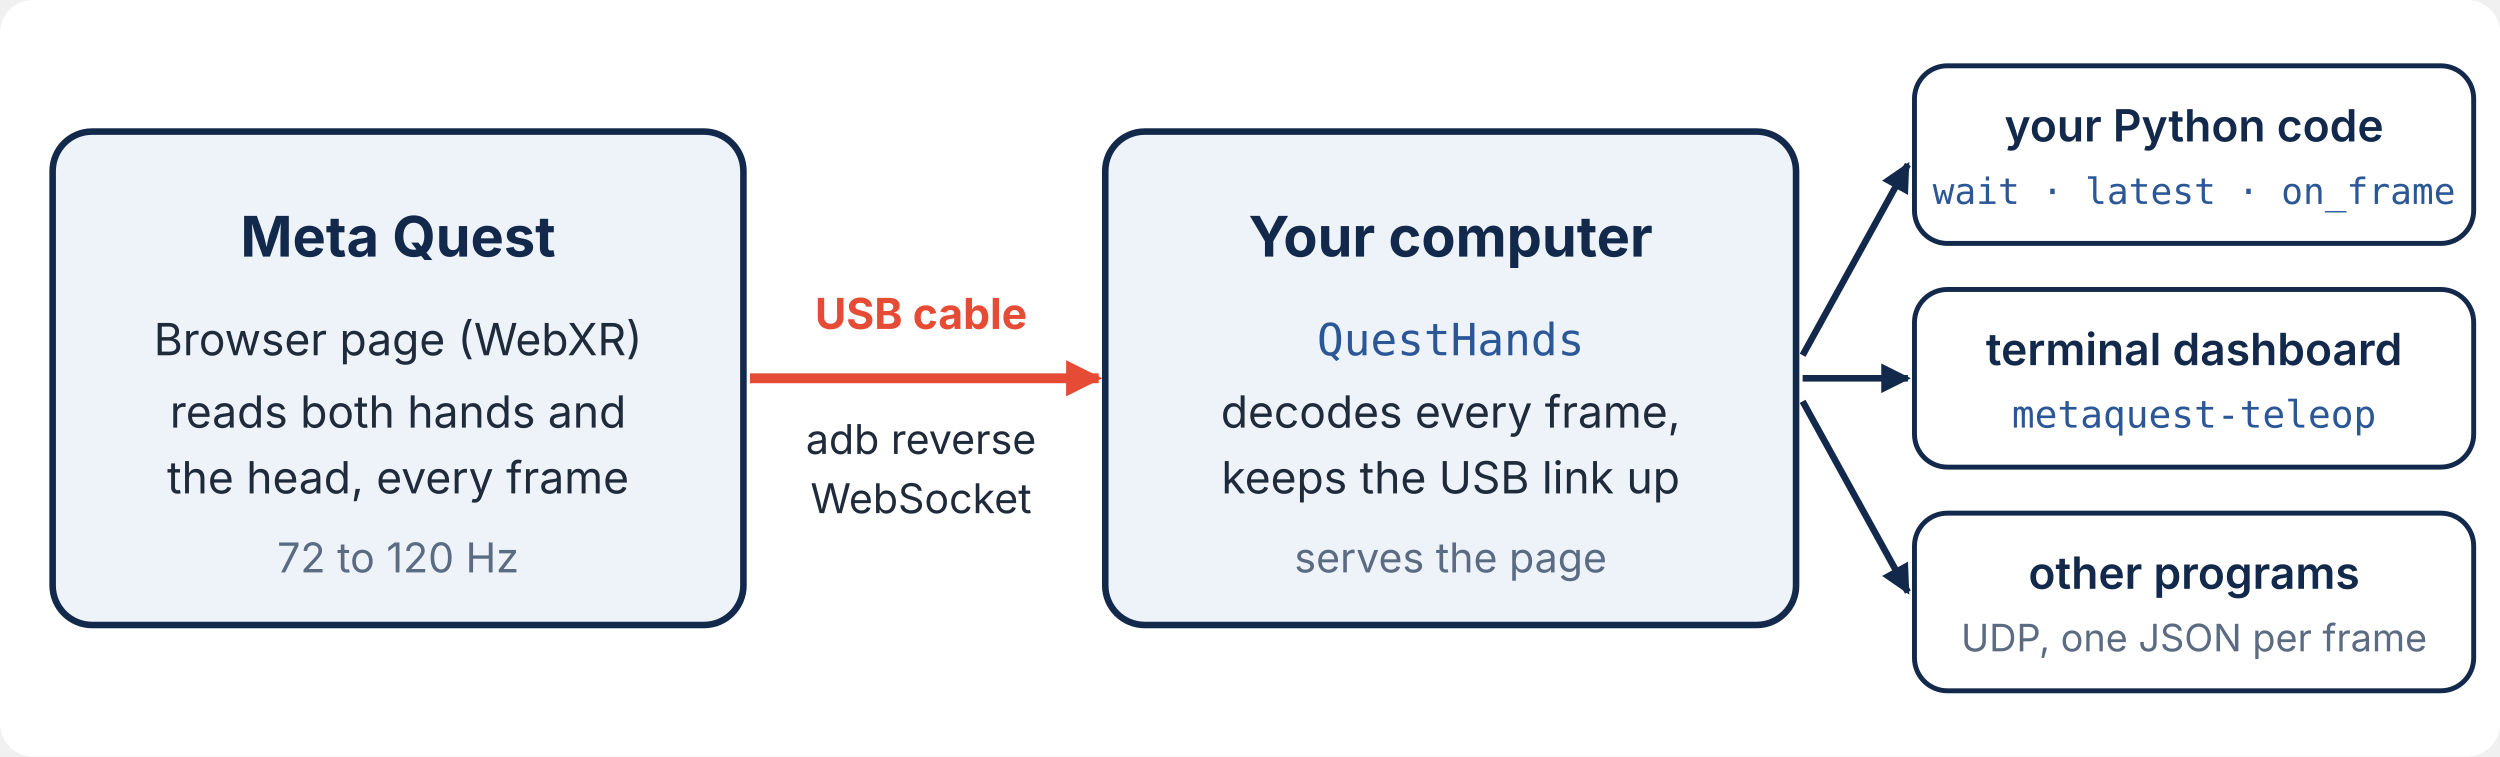
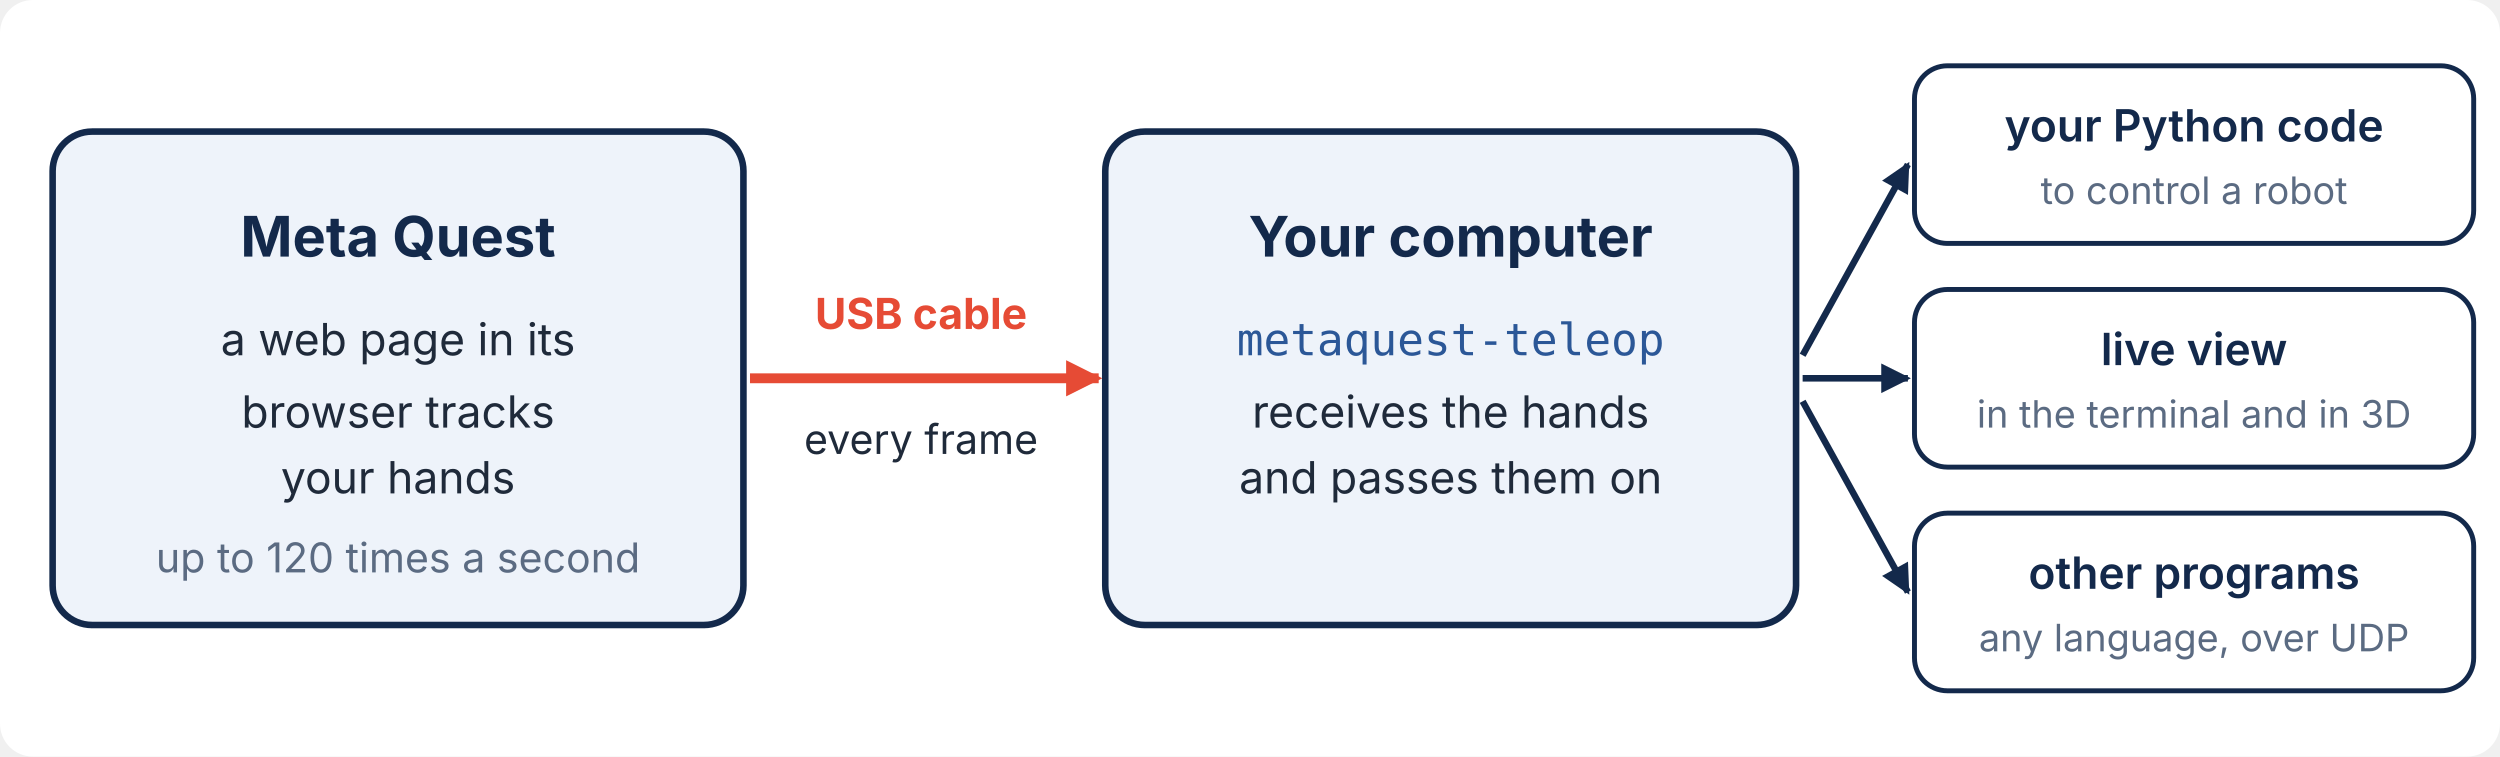
<svg xmlns="http://www.w3.org/2000/svg" viewBox="0 0 760 230" width="760" height="230" font-family="Inter, system-ui, -apple-system, 'Segoe UI', sans-serif" text-anchor="middle">
  <defs>
    <marker id="red" viewBox="0 0 10 10" refX="9" refY="5" markerWidth="11" markerHeight="11" markerUnits="userSpaceOnUse" orient="auto">
      <path d="M0 0L10 5L0 10z" fill="#e64b35" />
    </marker>
    <marker id="navy" viewBox="0 0 10 10" refX="9" refY="5" markerWidth="9" markerHeight="9" markerUnits="userSpaceOnUse" orient="auto">
      <path d="M0 0L10 5L0 10z" fill="#13294b" />
    </marker>
  </defs>
  <rect width="760" height="230" rx="10" fill="#ffffff" />
  <rect x="16" y="40" width="210" height="150" rx="12" fill="#eef3fa" stroke="#13294b" stroke-width="2" />
  <text x="121" y="78" font-size="17" font-weight="700" fill="#13294b">Meta Quest</text>
-   <text x="121" y="108" font-size="13.5" fill="#1f2a3a">Browser page (WebXR)</text>
-   <text x="121" y="130" font-size="13.5" fill="#1f2a3a">reads both hands and</text>
-   <text x="121" y="150" font-size="13.5" fill="#1f2a3a">the head, every frame</text>
-   <text x="121" y="174" font-size="12.5" fill="#5b6b82">72 to 120 Hz</text>
+   <text x="121" y="108" font-size="13.5" fill="#1f2a3a">a web page in its</text>
+   <text x="121" y="130" font-size="13.5" fill="#1f2a3a">browser tracks</text>
+   <text x="121" y="150" font-size="13.5" fill="#1f2a3a">your hands</text>
+   <text x="121" y="174" font-size="12.5" fill="#5b6b82">up to 120 times a second</text>
  <line x1="228" y1="115" x2="334" y2="115" stroke="#e64b35" stroke-width="3" marker-end="url(#red)" />
  <text x="280" y="100" font-size="13" font-weight="700" fill="#e64b35">USB cable</text>
-   <text x="280" y="138" font-size="12.5" fill="#1f2a3a">adb reverse</text>
-   <text x="280" y="156" font-size="12.5" fill="#1f2a3a">WebSocket</text>
+   <text x="280" y="138" font-size="12.5" fill="#1f2a3a">every frame</text>
  <rect x="336" y="40" width="210" height="150" rx="12" fill="#eef3fa" stroke="#13294b" stroke-width="2" />
  <text x="441" y="78" font-size="17" font-weight="700" fill="#13294b">Your computer</text>
-   <text x="441" y="108" font-size="13.5" font-family="'JetBrains Mono', ui-monospace, Menlo, Consolas, monospace" fill="#2b5797">QuestHands</text>
-   <text x="441" y="130" font-size="13.5" fill="#1f2a3a">decodes every frame,</text>
-   <text x="441" y="150" font-size="13.5" fill="#1f2a3a">keeps the USB link up</text>
-   <text x="441" y="174" font-size="12.5" fill="#5b6b82">serves the page</text>
+   <text x="441" y="108" font-size="13.5" font-family="'JetBrains Mono', ui-monospace, Menlo, Consolas, monospace" fill="#2b5797">metaquest-teleop</text>
+   <text x="441" y="130" font-size="13.5" fill="#1f2a3a">receives the hands</text>
+   <text x="441" y="150" font-size="13.5" fill="#1f2a3a">and passes them on</text>
  <line x1="548" y1="108" x2="580" y2="50" stroke="#13294b" stroke-width="2" marker-end="url(#navy)" />
  <line x1="548" y1="115" x2="580" y2="115" stroke="#13294b" stroke-width="2" marker-end="url(#navy)" />
  <line x1="548" y1="122" x2="580" y2="180" stroke="#13294b" stroke-width="2" marker-end="url(#navy)" />
  <rect x="582" y="20" width="170" height="54" rx="10" fill="#ffffff" stroke="#13294b" stroke-width="1.5" />
  <text x="667" y="43" font-size="13.5" font-weight="600" fill="#13294b">your Python code</text>
-   <text x="667" y="62" font-size="11" font-family="'JetBrains Mono', ui-monospace, Menlo, Consolas, monospace" fill="#2b5797">wait · latest · on_frame</text>
+   <text x="667" y="62" font-size="11.5" fill="#5b6b82">to control a robot</text>
  <rect x="582" y="88" width="170" height="54" rx="10" fill="#ffffff" stroke="#13294b" stroke-width="1.5" />
-   <text x="667" y="111" font-size="13.5" font-weight="600" fill="#13294b">terminal dashboard</text>
-   <text x="667" y="130" font-size="11.5" font-family="'JetBrains Mono', ui-monospace, Menlo, Consolas, monospace" fill="#2b5797">metaquest-teleop</text>
+   <text x="667" y="111" font-size="13.5" font-weight="600" fill="#13294b">live view</text>
+   <text x="667" y="130" font-size="11.5" fill="#5b6b82">in the terminal and in 3D</text>
  <rect x="582" y="156" width="170" height="54" rx="10" fill="#ffffff" stroke="#13294b" stroke-width="1.5" />
  <text x="667" y="179" font-size="13.5" font-weight="600" fill="#13294b">other programs</text>
-   <text x="667" y="198" font-size="11.5" fill="#5b6b82">UDP, one JSON per frame</text>
+   <text x="667" y="198" font-size="11.5" fill="#5b6b82">any language, over UDP</text>
</svg>
